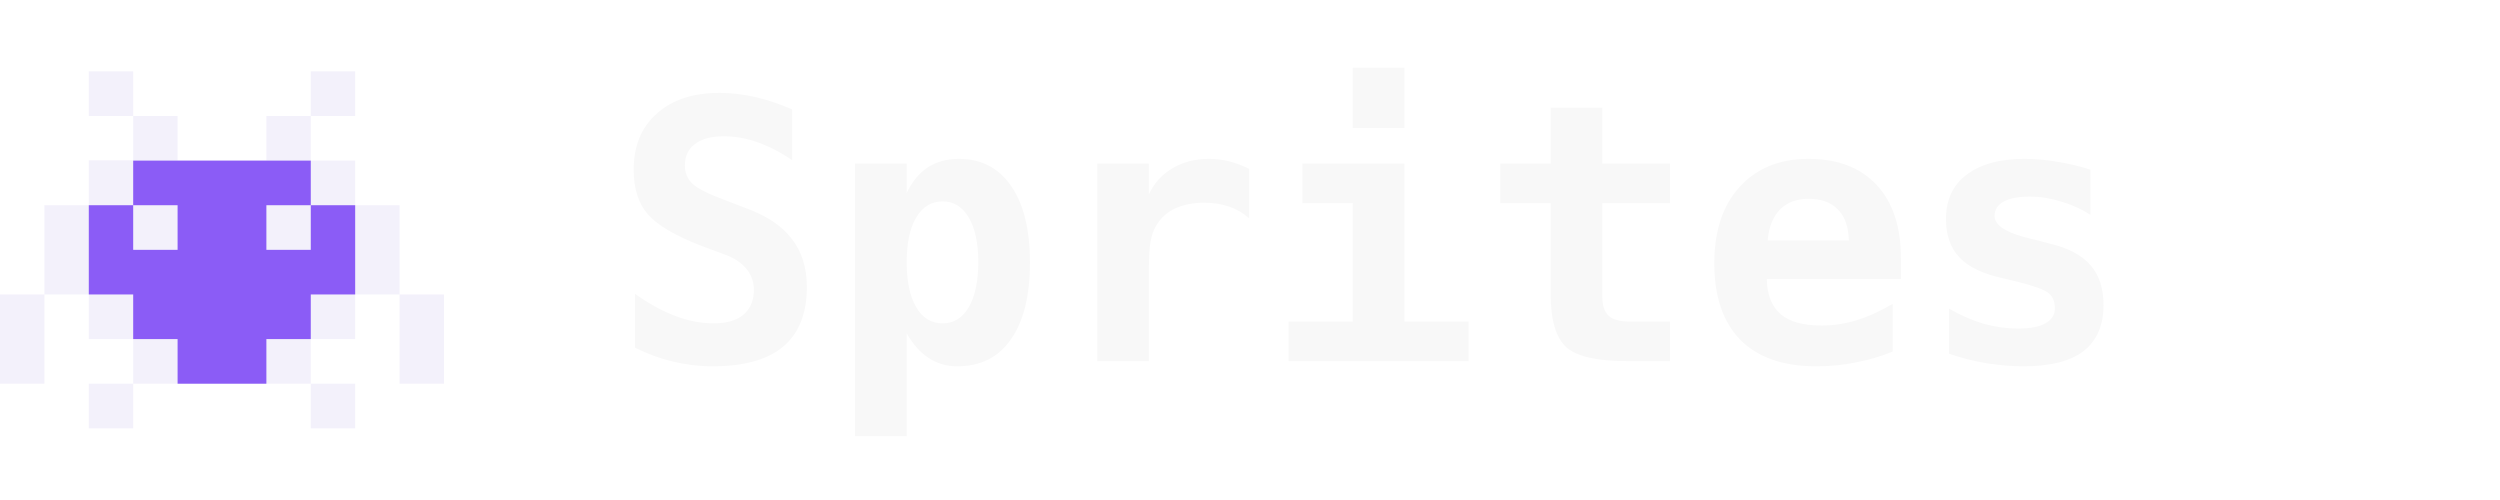
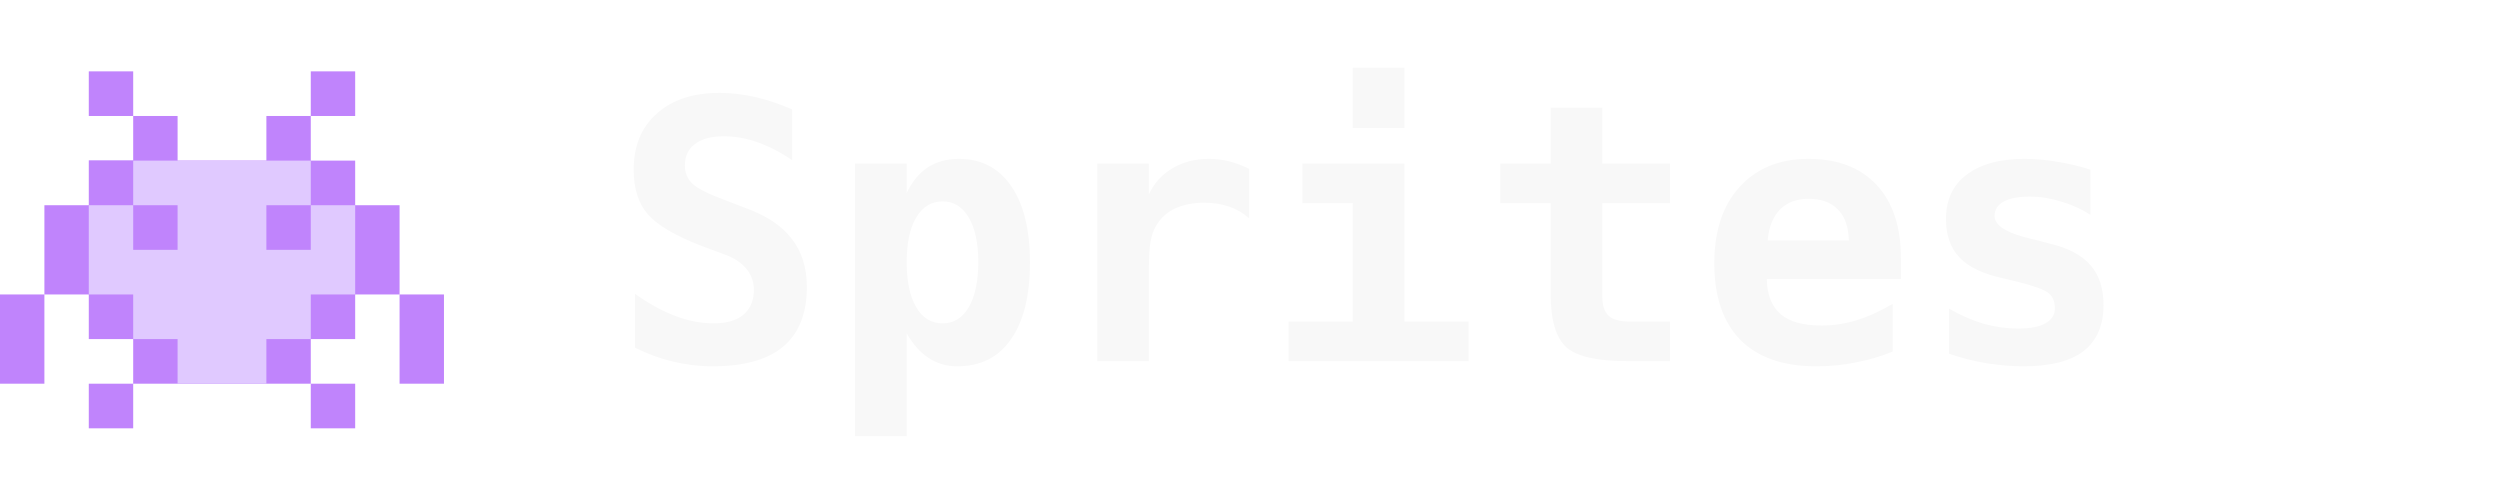
<svg xmlns="http://www.w3.org/2000/svg" width="90" height="18" viewBox="0 0 90 18" fill="none">
  <svg x="0" y="1" width="16" height="16" viewBox="0 0 724 582" fill-rule="evenodd">
    <g>
-       <path d="M205.594 197.898h322.661v108.263H205.594z" fill="#f3f1fb" />
-       <path d="M578.582 508.799h-72.323v72.686h72.323v-72.686zm-361.614 0h-72.323v72.686h72.323v-72.686zm361.614-290.742h72.323v145.371h-72.323v72.686h-74.229 1.906v72.685H216.968v-72.685h-72.323v-72.686H72.323V218.057h72.322v-73.163h72.323V72.686h72.323v72.685h144.645V72.686h72.323v72.685h72.323v72.686zM72.323 508.799V363.428H0v145.371h72.323zm650.904 0V363.428h-72.322v145.371h72.322zM289.423 290.742h-.132.132zm-72.455-72.685h72.323v72.685h-72.323v-72.685zm216.968 0h72.323v72.685h-72.323v-72.685zM578.582 0h-72.323v72.686h72.323V0zM216.968 0h-72.323v72.686h72.323V0z" fill="#f3f1fb" />
-       <path d="M144.645 363.428V218.057h72.323v-72.686h289.291v72.686h72.323v72.685l-.001.001v72.685h-72.322v72.686h-72.323V508.8H289.291v-72.686h-72.323v-72.686h-72.323zm144.646-72.686h-72.323v-72.685h72.323v72.685zm216.968 0h-72.323v-72.685h72.323v72.685z" fill="#8b5cf6" />
+       <path d="M205.594 197.898h322.661v108.263H205.594z" fill="#c084fc" />
+       <path d="M578.582 508.799h-72.323v72.686h72.323v-72.686zm-361.614 0h-72.323v72.686h72.323v-72.686zm361.614-290.742h72.323v145.371h-72.323v72.686h-74.229 1.906v72.685H216.968v-72.685h-72.323v-72.686H72.323V218.057h72.322v-73.163h72.323V72.686h72.323v72.685h144.645V72.686h72.323v72.685h72.323v72.686zM72.323 508.799V363.428H0v145.371h72.323zm650.904 0V363.428h-72.322v145.371h72.322zM289.423 290.742h-.132.132zm-72.455-72.685h72.323v72.685h-72.323v-72.685zm216.968 0h72.323v72.685h-72.323v-72.685zM578.582 0h-72.323v72.686h72.323V0zM216.968 0h-72.323v72.686h72.323V0z" fill="#c084fc" />
+       <path d="M144.645 363.428V218.057h72.323v-72.686h289.291v72.686h72.323v72.685l-.001.001v72.685h-72.322v72.686h-72.323V508.8H289.291v-72.686h-72.323v-72.686h-72.323zm144.646-72.686h-72.323v-72.685h72.323v72.685zm216.968 0h-72.323v-72.685h72.323v72.685z" fill="#e0c9ff" />
    </g>
  </svg>
  <text x="22" y="13" font-family="ui-monospace, SFMono-Regular, 'SF Mono', Menlo, Consolas, monospace" font-size="13" font-weight="600" fill="#F8F8F8">Sprites</text>
</svg>
